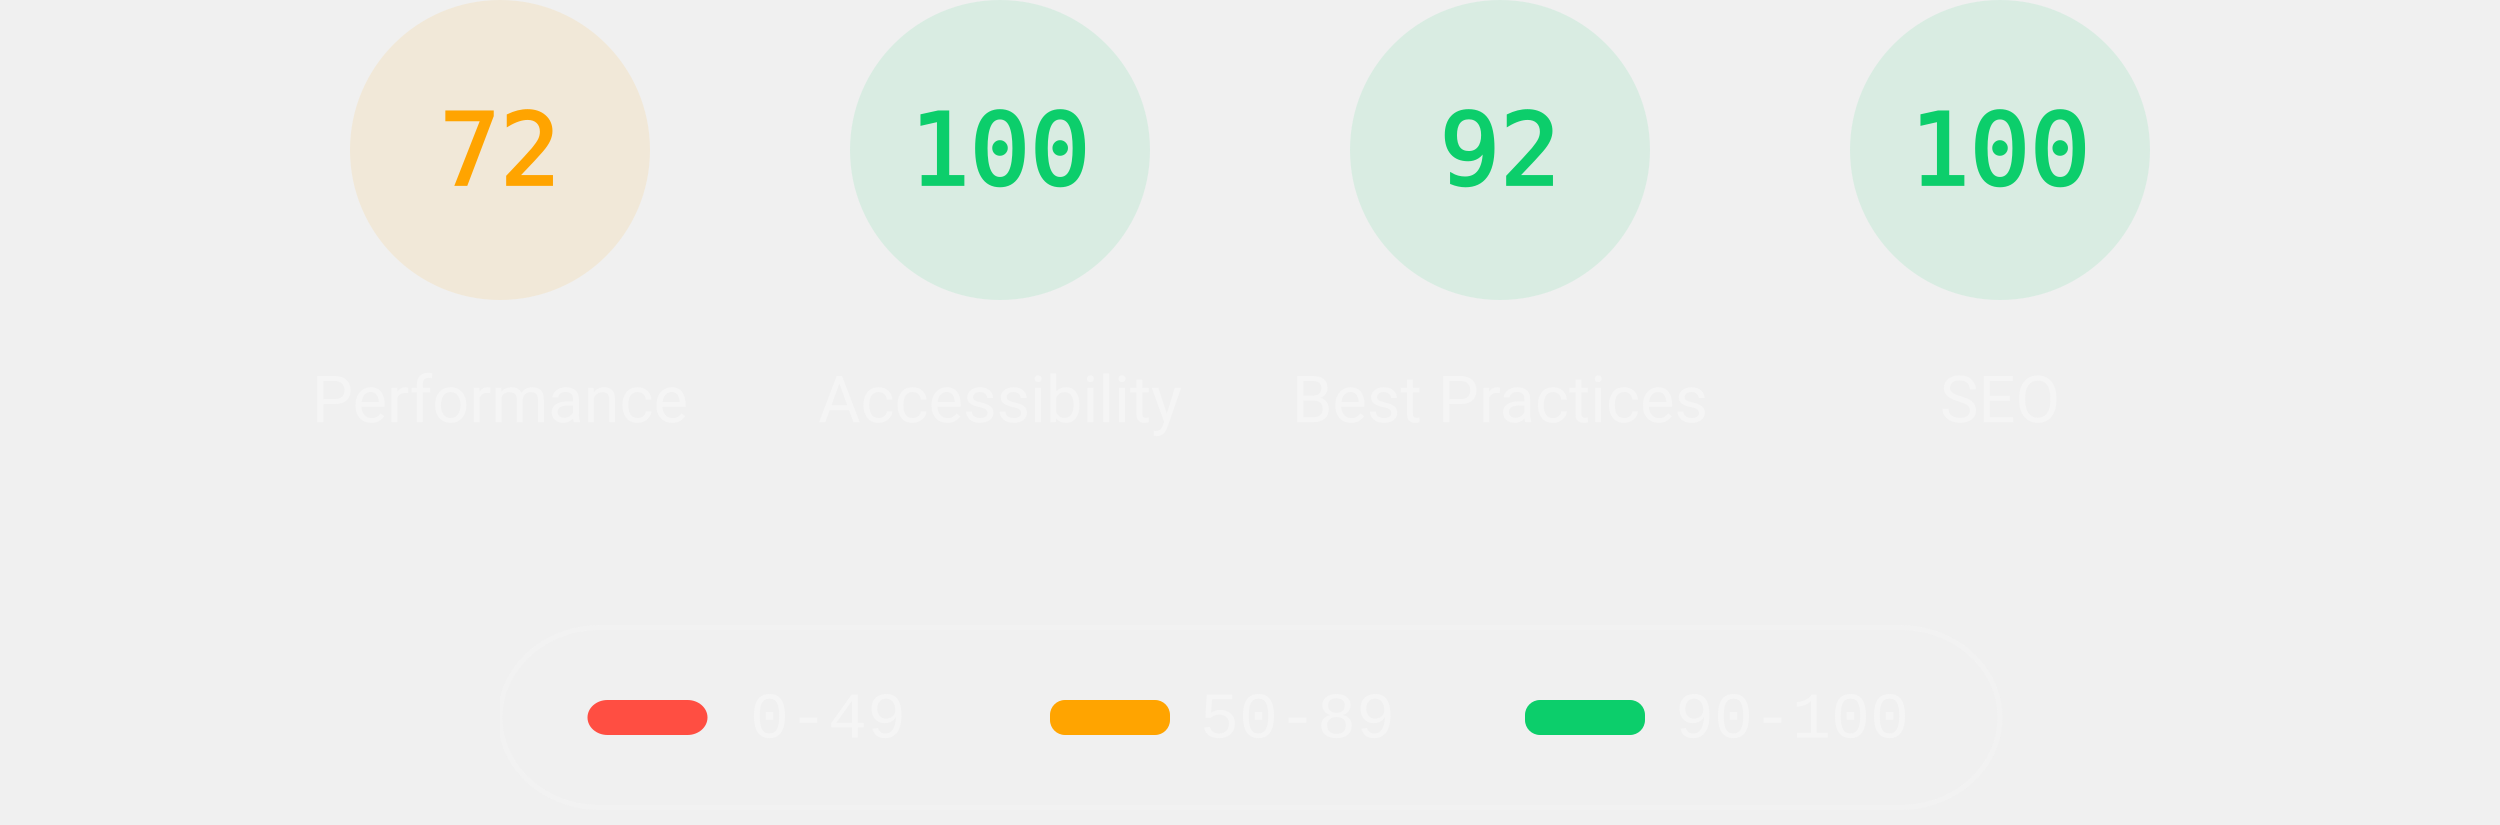
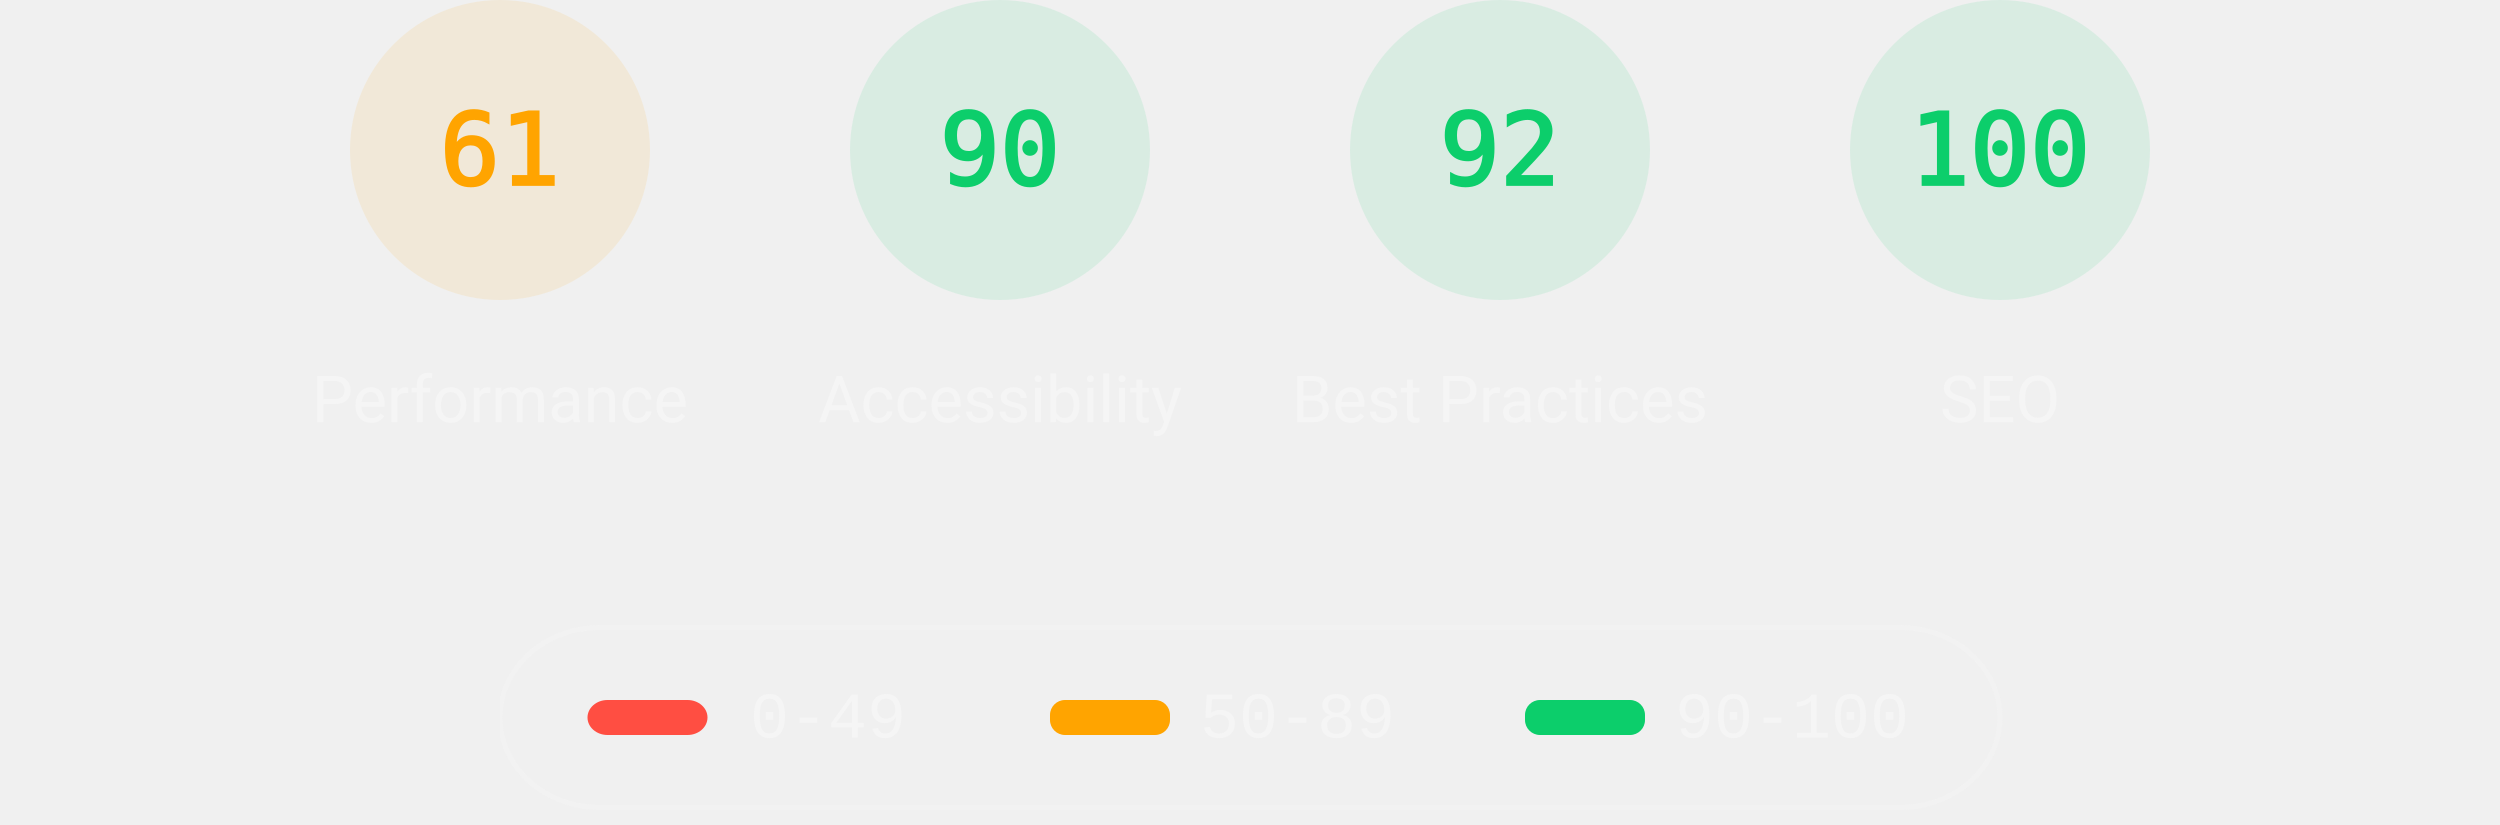
<svg xmlns="http://www.w3.org/2000/svg" class="theme--dark" fill="none" width="1000" height="330">
  <style>
			.gauge-base {
				opacity: 0.1
			}

			.gauge-arc {
				fill: none;
				animation-delay: 250ms;
				stroke-linecap: round;
				transform: rotate(-90deg);
				transform-origin: 100px 60px;
				animation: load-gauge 1s ease forwards
			}

			.guage-text {
				font-size: 40px;
				font-family: monospace;
				text-align: center
			}

			.guage-red {
				color: #ff4e42;
				fill: #ff4e42;
				stroke: #ff4e42
			}
			.guage-orange {
				color: #ffa400;
				fill: #ffa400;
				stroke: #ffa400
			}
			.guage-green {
				color: #0cce6b;
				fill: #0cce6b;
				stroke: #0cce6b
			}
			.theme--agnostic .guage-undefined {
				color: #5c5c5c;
				fill: #5c5c5c;
				stroke: #5c5c5c
			}
			.theme--light .guage-undefined {
				color: #1e1e1e;
				fill: #1e1e1e;
				stroke: #1e1e1e
			}
			.theme--dark .guage-undefined {
				color: #f5f5f5;
				fill: #f5f5f5;
				stroke: #f5f5f5
			}

			.guage-title {
				stroke: none;
				font-size: 26px;
				line-height: 26px;
				font-family: Roboto, Halvetica, Arial, sans-serif
			}
			.metric.guage-title {
				font-family: 'Courier New', Courier, monospace
			}
			.theme--agnostic .guage-title {
				color: #737373;
				fill: #737373
			}
			.theme--light .guage-title {
				color: #212121;
				fill: #212121
			}
			.theme--dark .guage-title {
				color: #f5f5f5;
				fill: #f5f5f5
			}

			@keyframes load-gauge {
				from {
					stroke-dasharray: 0 352.858
				}
			}
			.lh-gauge--pwa__disc {
				fill: #e0e0e0
			}
			.lh-gauge--pwa__logo {
				position: relative;
				fill: #b0b0b0
			}
			.lh-gauge--pwa__invisible {
				display: none
			}
			.lh-gauge--pwa__visible {
				display: inline
			}
			.guage-invisible {
				display: none
			}
			.lh-gauge--pwa__logo--primary-color {
				fill: #304ffe
			}
			.theme--agnostic .lh-gauge--pwa__logo--secondary-color {
				fill: #787878
			}
			.theme--light .lh-gauge--pwa__logo--secondary-color {
				fill: #3d3d3d
			}
			.theme--dark .lh-gauge--pwa__logo--secondary-color {
				fill: #d8b6b6
			}
			.theme--light #svg_2 {
				stroke: #00000022
			}
			.theme--agnostic #svg_2 {
				stroke: #616161
			}
			.theme--light #svg_2 {
				stroke: #00000022
			}
			.theme--dark #svg_2 {
				stroke: #f5f5f566
			}
		</style>
  <svg class="guage-div guage-perf guage-orange" viewBox="0 0 200 200" width="200" height="200" x="100" y="0">
    <circle class="gauge-base" r="56" cx="100" cy="60" stroke-width="8" />
-     <circle class="gauge-arc guage-arc-1" r="56" cx="100" cy="60" stroke-width="8" style="stroke-dasharray: 253.338, 351.858;" />
-     <text class="guage-text" x="100px" y="60px" alignment-baseline="central" dominant-baseline="central" text-anchor="middle">72</text>
+     <circle class="gauge-arc guage-arc-1" r="56" cx="100" cy="60" stroke-width="8" style="stroke-dasharray: 214.633, 351.858;" />
+     <text class="guage-text" x="100px" y="60px" alignment-baseline="central" dominant-baseline="central" text-anchor="middle">61</text>
    <text class="guage-title" x="100px" y="160px" alignment-baseline="central" dominant-baseline="central" text-anchor="middle">Performance</text>
  </svg>
  <svg class="guage-div guage-acc guage-green" viewBox="0 0 200 200" width="200" height="200" x="300" y="0">
    <circle class="gauge-base" r="56" cx="100" cy="60" stroke-width="8" />
-     <circle class="gauge-arc guage-arc-2" r="56" cx="100" cy="60" stroke-width="8" style="stroke-dasharray: 351.858, 351.858;" />
-     <text class="guage-text" x="100px" y="60px" alignment-baseline="central" dominant-baseline="central" text-anchor="middle">100</text>
+     <circle class="gauge-arc guage-arc-2" r="56" cx="100" cy="60" stroke-width="8" style="stroke-dasharray: 316.672, 351.858;" />
+     <text class="guage-text" x="100px" y="60px" alignment-baseline="central" dominant-baseline="central" text-anchor="middle">90</text>
    <text class="guage-title" x="100px" y="160px" alignment-baseline="central" dominant-baseline="central" text-anchor="middle">Accessibility</text>
  </svg>
  <svg class="guage-div guage-best guage-green" viewBox="0 0 200 200" width="200" height="200" x="500" y="0">
    <circle class="gauge-base" r="56" cx="100" cy="60" stroke-width="8" />
    <circle class="gauge-arc guage-arc-3" r="56" cx="100" cy="60" stroke-width="8" style="stroke-dasharray: 323.709, 351.858;" />
    <text class="guage-text" x="100px" y="60px" alignment-baseline="central" dominant-baseline="central" text-anchor="middle">92</text>
    <text class="guage-title" x="100px" y="160px" alignment-baseline="central" dominant-baseline="central" text-anchor="middle">Best Practices</text>
  </svg>
  <svg class="guage-div guage-seo guage-green" viewBox="0 0 200 200" width="200" height="200" x="700" y="0">
    <circle class="gauge-base" r="56" cx="100" cy="60" stroke-width="8" />
    <circle class="gauge-arc guage-arc-4" r="56" cx="100" cy="60" stroke-width="8" style="stroke-dasharray: 351.858, 351.858;" />
    <text class="guage-text" x="100px" y="60px" alignment-baseline="central" dominant-baseline="central" text-anchor="middle">100</text>
    <text class="guage-title" x="100px" y="160px" alignment-baseline="central" dominant-baseline="central" text-anchor="middle">SEO</text>
  </svg>
  <svg class="guage-div guage-pwa guage-invisible" viewBox="0 0 200 200" width="200" height="200" x="900" y="0">
    <svg viewBox="0 0 60 60" width="112" height="112" x="44" y="4">
      <defs>
        <linearGradient id="lh-gauge--pwa__check-circle__gradient-0" x1="50%" y1="0%" x2="50%" y2="100%">
          <stop stop-color="#00C852" offset="0%" />
          <stop stop-color="#009688" offset="100%" />
        </linearGradient>
        <linearGradient id="lh-gauge--pwa__installable__shadow-gradient-0" x1="76.056%" x2="24.111%" y1="82.995%" y2="24.735%">
          <stop stop-color="#A5D6A7" offset="0%" />
          <stop stop-color="#80CBC4" offset="100%" />
        </linearGradient>
        <linearGradient id="lh-gauge--pwa__fast-reliable__shadow-gradient-0" x1="76.056%" y1="82.995%" x2="25.678%" y2="26.493%">
          <stop stop-color="#64B5F6" offset="0%" />
          <stop stop-color="#2979FF" offset="100%" />
        </linearGradient>
        <g id="lh-gauge--pwa__fast-reliable-badge-0">
          <circle fill="#FFFFFF" cx="10" cy="10" r="10" />
          <path fill="#304FFE" d="M10 3.58l5.25 2.34v3.5c0 3.23-2.24 6.26-5.25 7-3.01-.74-5.25-3.77-5.25-7v-3.5L10 3.58zm-.47 10.74l2.76-4.83.03-.07c.04-.08 0-.24-.22-.24h-1.64l.47-3.26h-.47l-2.7 4.77c-.02.01.05-.1-.04.05-.09.16-.1.31.18.31h1.63l-.47 3.27h.47z" />
        </g>
        <g id="lh-gauge--pwa__installable-badge-0">
          <circle fill="#FFFFFF" cx="10" cy="10" r="10" />
          <path fill="#009688" d="M10 4.167A5.835 5.835 0 0 0 4.167 10 5.835 5.835 0 0 0 10 15.833 5.835 5.835 0 0 0 15.833 10 5.835 5.835 0 0 0 10 4.167zm2.917 6.416h-2.334v2.334H9.417v-2.334H7.083V9.417h2.334V7.083h1.166v2.334h2.334v1.166z" />
        </g>
      </defs>
      <g stroke="none" fill-rule="nonzero">
        <circle class="lh-gauge--pwa__disc" cx="30" cy="30" r="30" />
        <g class="lh-gauge--pwa__logo">
          <path d="M35.66 19.39l.7-1.75h2L37.4 15 38.6 12l3.4 9h-2.51l-.58-1.61z" />
          <path d="M33.52 21l3.65-9h-2.42l-2.5 5.82L30.5 12h-1.86l-1.9 5.82-1.35-2.65-1.21 3.72L25.4 21h2.38l1.72-5.2 1.64 5.2z" />
          <path fill-rule="nonzero" d="M20.3 17.91h1.48c.45 0 .85-.05 1.2-.15l.39-1.18 1.07-3.3a2.64 2.64 0 0 0-.28-.37c-.55-.6-1.36-.91-2.42-.91H18v9h2.3V17.9zm1.96-3.84c.22.22.33.5.33.87 0 .36-.1.65-.29.87-.2.23-.59.35-1.15.35h-.86v-2.41h.87c.52 0 .89.1 1.1.32z" />
        </g>
        <rect class="lh-gauge--pwa__component lh-gauge--pwa__na-line lh-gauge--pwa__invisible" fill="#FFFFFF" x="20" y="32" width="20" height="4" rx="2" />
        <g class="lh-gauge--pwa__component lh-gauge--pwa__fast-reliable-badge lh-gauge--pwa__invisible" transform="translate(20, 29)">
          <path fill="url(#lh-gauge--pwa__fast-reliable__shadow-gradient-0)" d="M33.63 19.49A30 30 0 0 1 16.2 30.36L3 17.14 17.14 3l16.49 16.49z" />
          <use href="#lh-gauge--pwa__fast-reliable-badge-0" />
        </g>
        <g class="lh-gauge--pwa__component lh-gauge--pwa__installable-badge lh-gauge--pwa__invisible" transform="translate(20, 29)">
          <path fill="url(#lh-gauge--pwa__installable__shadow-gradient-0)" d="M33.629 19.487c-4.272 5.453-10.391 9.39-17.415 10.869L3 17.142 17.142 3 33.63 19.487z" />
          <use href="#lh-gauge--pwa__installable-badge-0" />
        </g>
        <g class="lh-gauge--pwa__component lh-gauge--pwa__fast-reliable-installable-badges lh-gauge--pwa__invisible">
          <g transform="translate(8, 29)">
            <path fill="url(#lh-gauge--pwa__fast-reliable__shadow-gradient-0)" d="M16.321 30.463L3 17.143 17.142 3l22.365 22.365A29.864 29.864 0 0 1 22 31c-1.942 0-3.84-.184-5.679-.537z" />
            <use href="#lh-gauge--pwa__fast-reliable-badge-0" />
          </g>
          <g transform="translate(32, 29)">
            <path fill="url(#lh-gauge--pwa__installable__shadow-gradient-0)" d="M25.982 11.84a30.107 30.107 0 0 1-13.08 15.203L3 17.143 17.142 3l8.84 8.84z" />
            <use href="#lh-gauge--pwa__installable-badge-0" />
          </g>
        </g>
        <g class="lh-gauge--pwa__component lh-gauge--pwa__check-circle lh-gauge--pwa__invisible" transform="translate(18, 28)">
          <circle fill="#FFFFFF" cx="12" cy="12" r="12" />
          <path fill="url(#lh-gauge--pwa__check-circle__gradient-0)" d="M12 2a10 10 0 1 0 0 20 10 10 0 0 0 0-20zm-2 15l-5-5 1.41-1.41L10 14.17l7.59-7.59L19 8l-9 9z" />
        </g>
      </g>
    </svg>
    <text class="guage-title" y="160px" alignment-baseline="central" dominant-baseline="central" text-anchor="middle">
      <tspan x="100px" dy="-6px">Progressive</tspan>
      <tspan x="100px" dy="30px">Web App</tspan>
    </text>
  </svg>
  <svg width="604" height="76" x="200" y="250">
    <g>
      <rect fill="none" id="canvas_background" height="80" width="604" y="-1" x="-1" />
      <g display="none" overflow="visible" y="0" x="0" height="100%" width="100%" id="canvasGrid">
        <rect fill="url(#gridpattern)" stroke-width="0" y="0" x="0" height="100%" width="100%" />
      </g>
    </g>
    <g>
      <rect fill-opacity="0" stroke-width="2" rx="40" id="svg_2" height="72" width="600" y="1" x="0" fill="#000000" />
      <rect stroke="#000" rx="8" id="svg_3" height="14" width="48" y="30" x="35" stroke-opacity="null" stroke-width="0" fill="#ff4e42" />
      <rect stroke="#000" rx="6" id="svg_4" height="14" width="48" y="30" x="220" stroke-opacity="null" stroke-width="0" fill="#ffa400" />
      <rect stroke="#000" rx="6" id="svg_5" height="14" width="48" y="30" x="410" stroke-opacity="null" stroke-width="0" fill="#0cce6b" />
      <text class="metric guage-title" xml:space="preserve" text-anchor="start" font-size="26" id="svg_6" y="45" x="100" stroke-opacity="null" stroke-width="0" stroke="#000">0-49</text>
      <text class="metric guage-title" xml:space="preserve" text-anchor="start" font-size="26" id="svg_7" y="45" x="280" stroke-opacity="null" stroke-width="0" stroke="#000">50-89</text>
      <text class="metric guage-title" xml:space="preserve" text-anchor="start" font-size="26" id="svg_8" y="45" x="470" stroke-opacity="null" stroke-width="0" stroke="#000">90-100</text>
    </g>
  </svg>
</svg>
